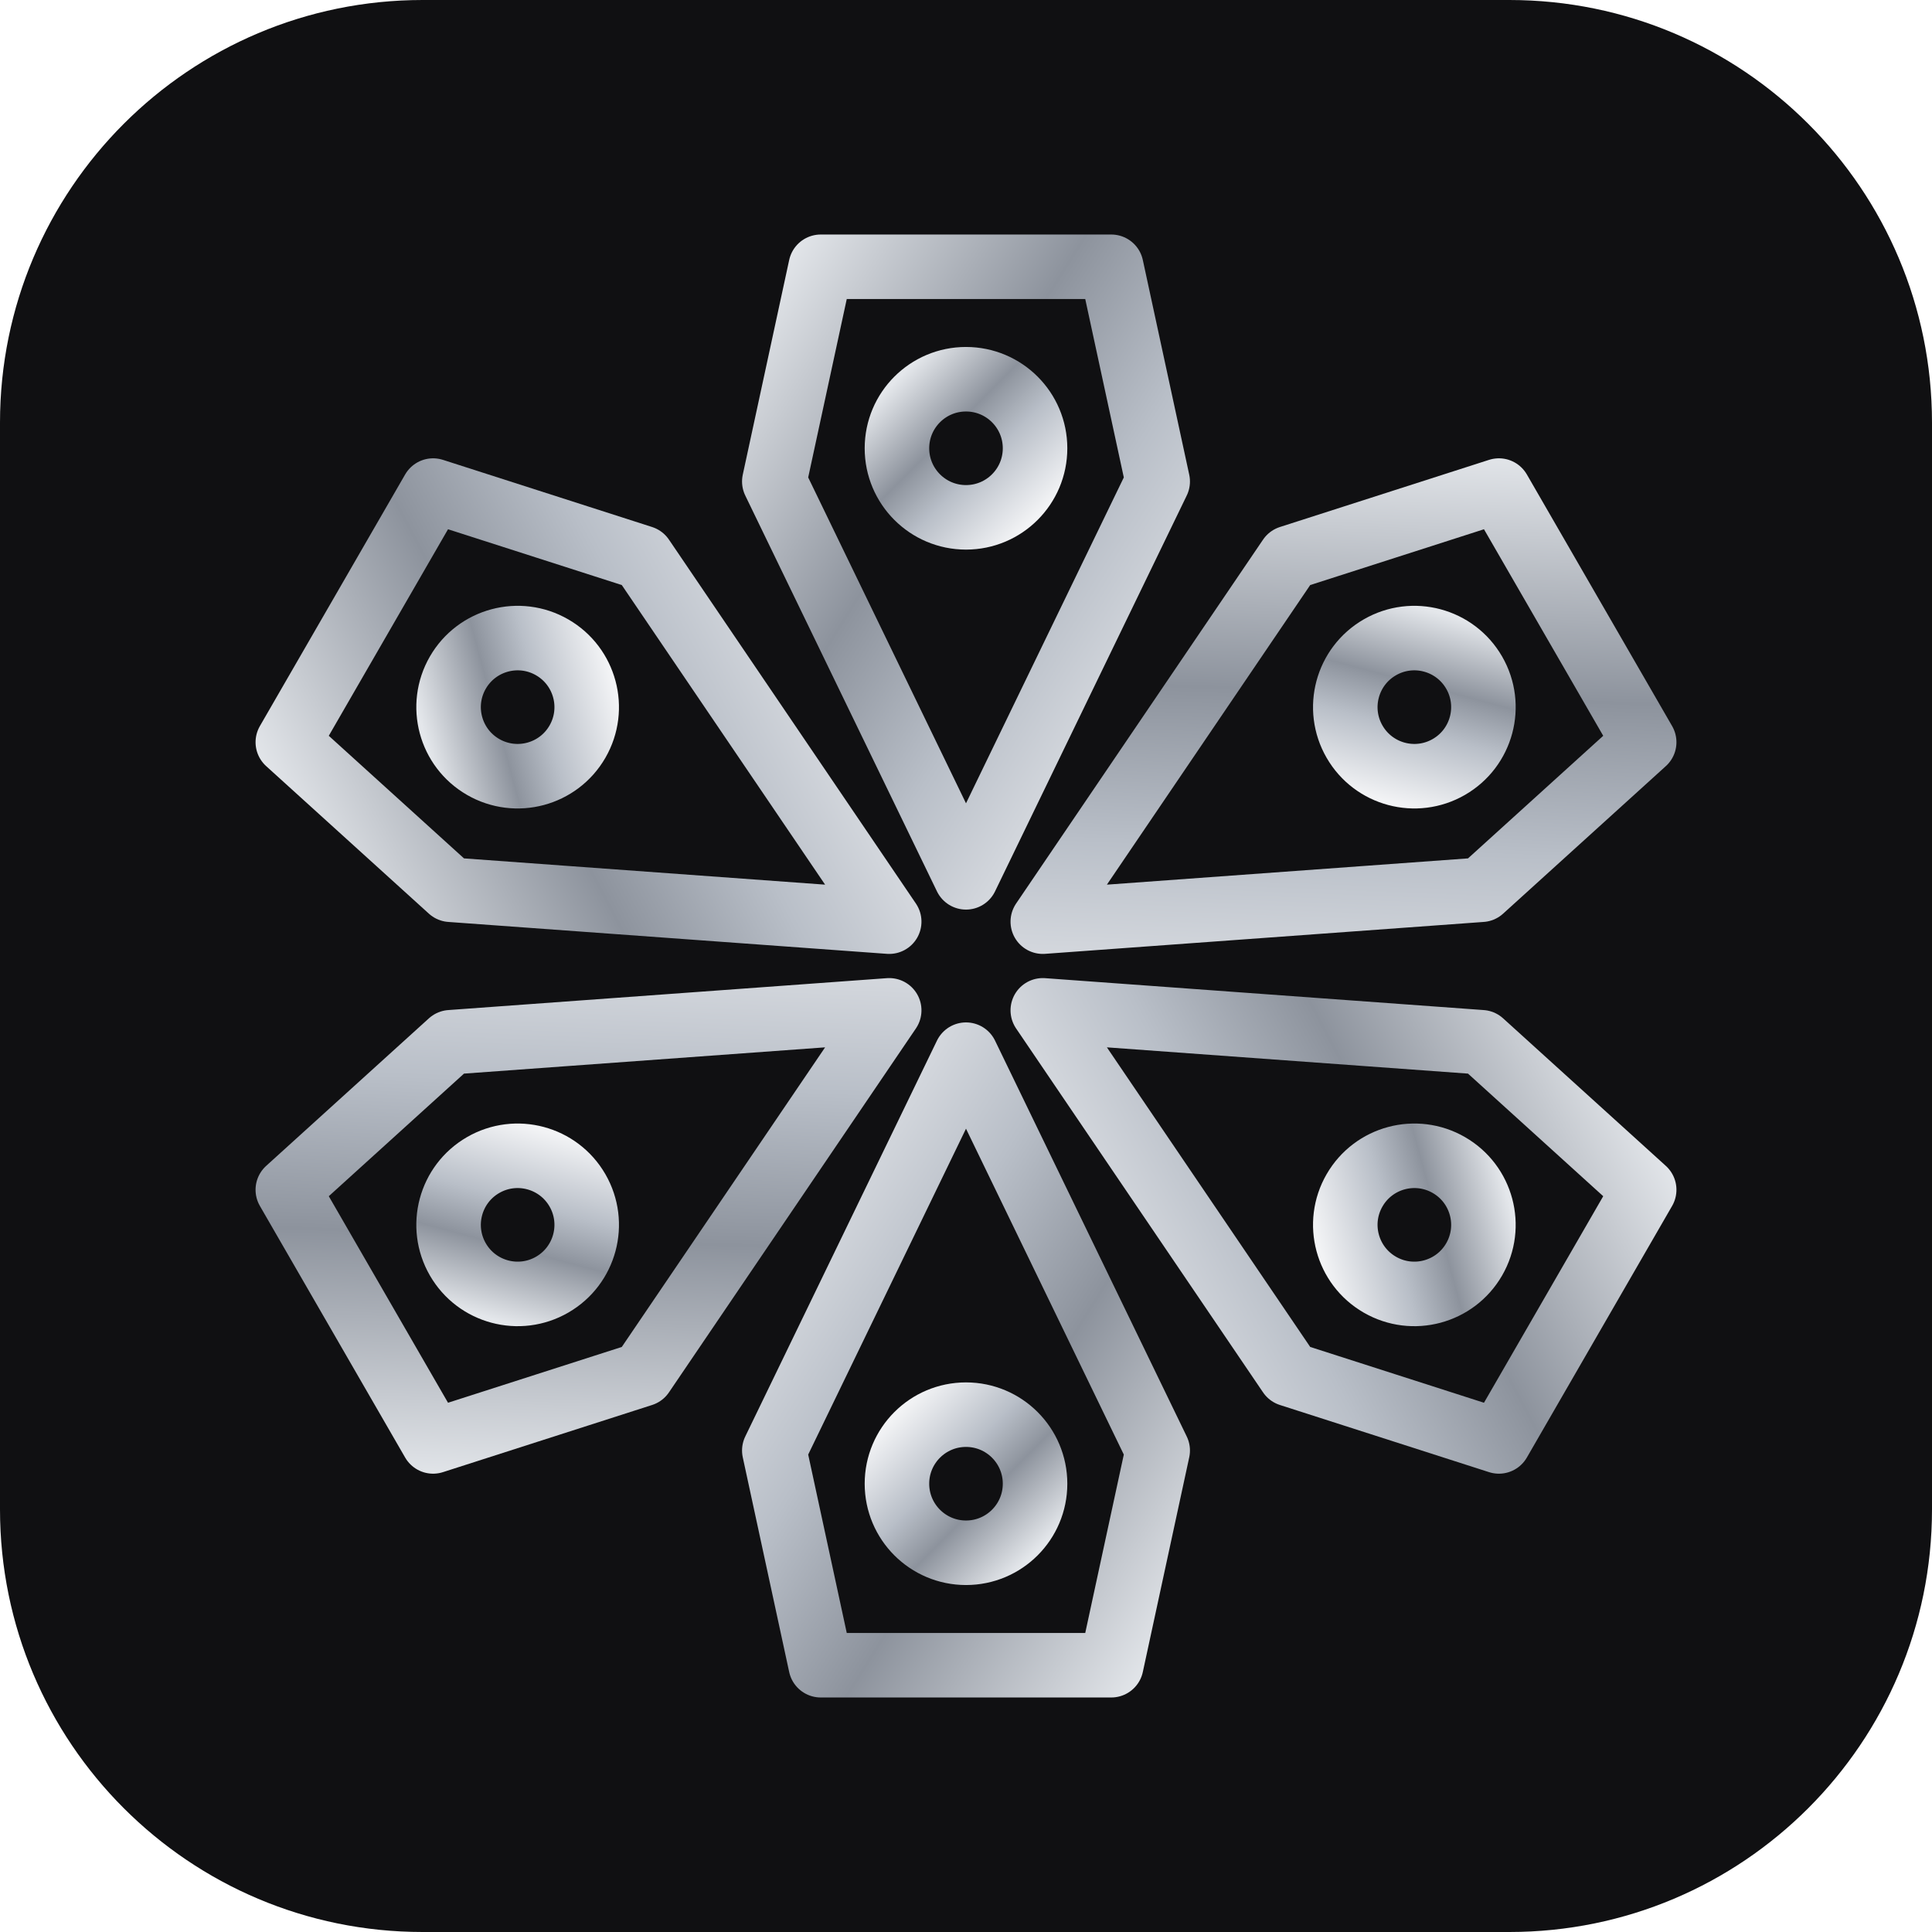
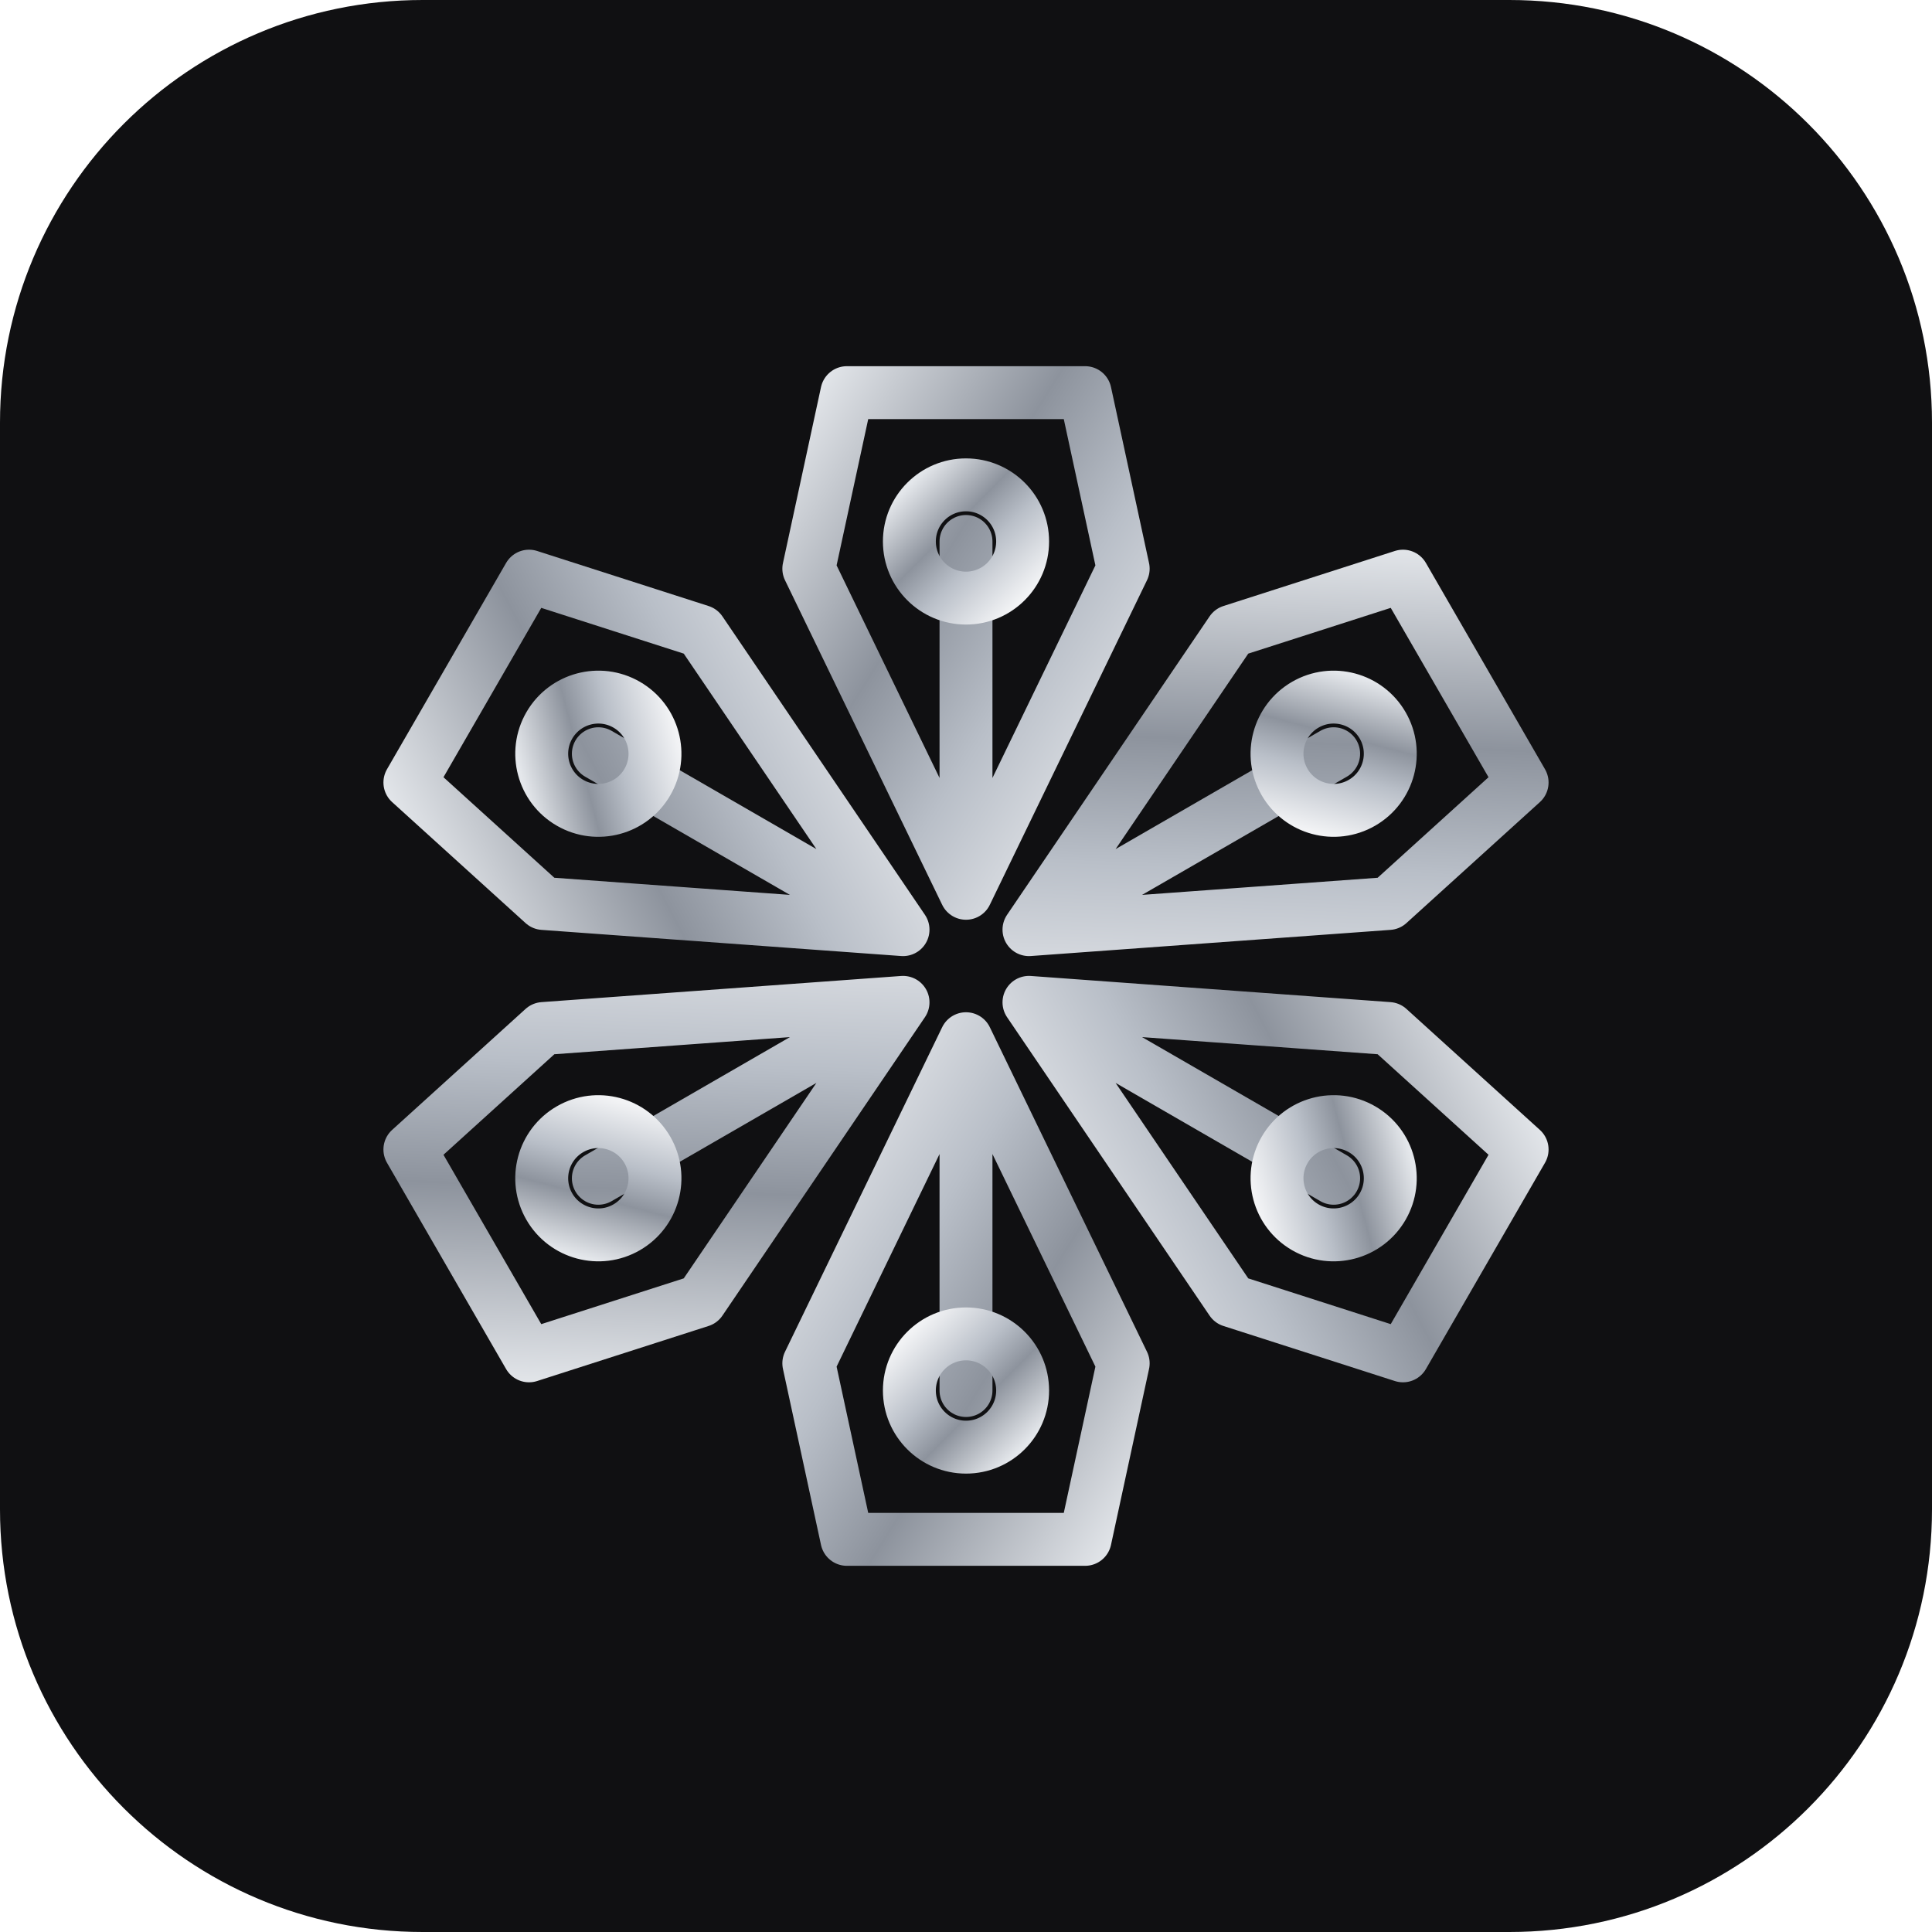
<svg xmlns="http://www.w3.org/2000/svg" viewBox="0 0 512 512" role="img" aria-label="站点图标">
  <defs>
    <linearGradient id="g" x1="0" y1="0" x2="1" y2="1">
      <stop offset="0%" stop-color="#f2f3f5" />
      <stop offset="38%" stop-color="#b9bfc8" />
      <stop offset="62%" stop-color="#8d939d" />
      <stop offset="100%" stop-color="#e4e7eb" />
    </linearGradient>
    <g id="n">
-       <path d="M0 23.5 L-50.8 128.4 L-38.5 185.3 L38.5 185.3 L50.8 128.4 Z" />
+       <path d="M0 23.5L-50.8 128.4L-38.5 185.3L38.5 185.3L50.8 128.4 Z M0 137.2 V36.6" />
      <circle cx="0" cy="137.2" r="18.3" />
-       <path d="M0 137.2 V36.6" />
    </g>
  </defs>
  <rect width="512" height="512" rx="112" fill="#101012" />
  <g fill="none" stroke="url(#g)" stroke-width="17.1" stroke-linecap="round" stroke-linejoin="round">
-     <use href="#n" transform="translate(256 256)" />
-     <use href="#n" transform="translate(256 256) rotate(60)" />
-     <use href="#n" transform="translate(256 256) rotate(120)" />
-     <use href="#n" transform="translate(256 256) rotate(180)" />
-     <use href="#n" transform="translate(256 256) rotate(240)" />
-     <use href="#n" transform="translate(256 256) rotate(300)" />
+     <use href="#n" transform="translate(256 256) scale(0.82)" />
+     <use href="#n" transform="translate(256 256) scale(0.82) rotate(60)" />
+     <use href="#n" transform="translate(256 256) scale(0.82) rotate(120)" />
+     <use href="#n" transform="translate(256 256) scale(0.82) rotate(180)" />
+     <use href="#n" transform="translate(256 256) scale(0.82) rotate(240)" />
+     <use href="#n" transform="translate(256 256) scale(0.82) rotate(300)" />
  </g>
</svg>
